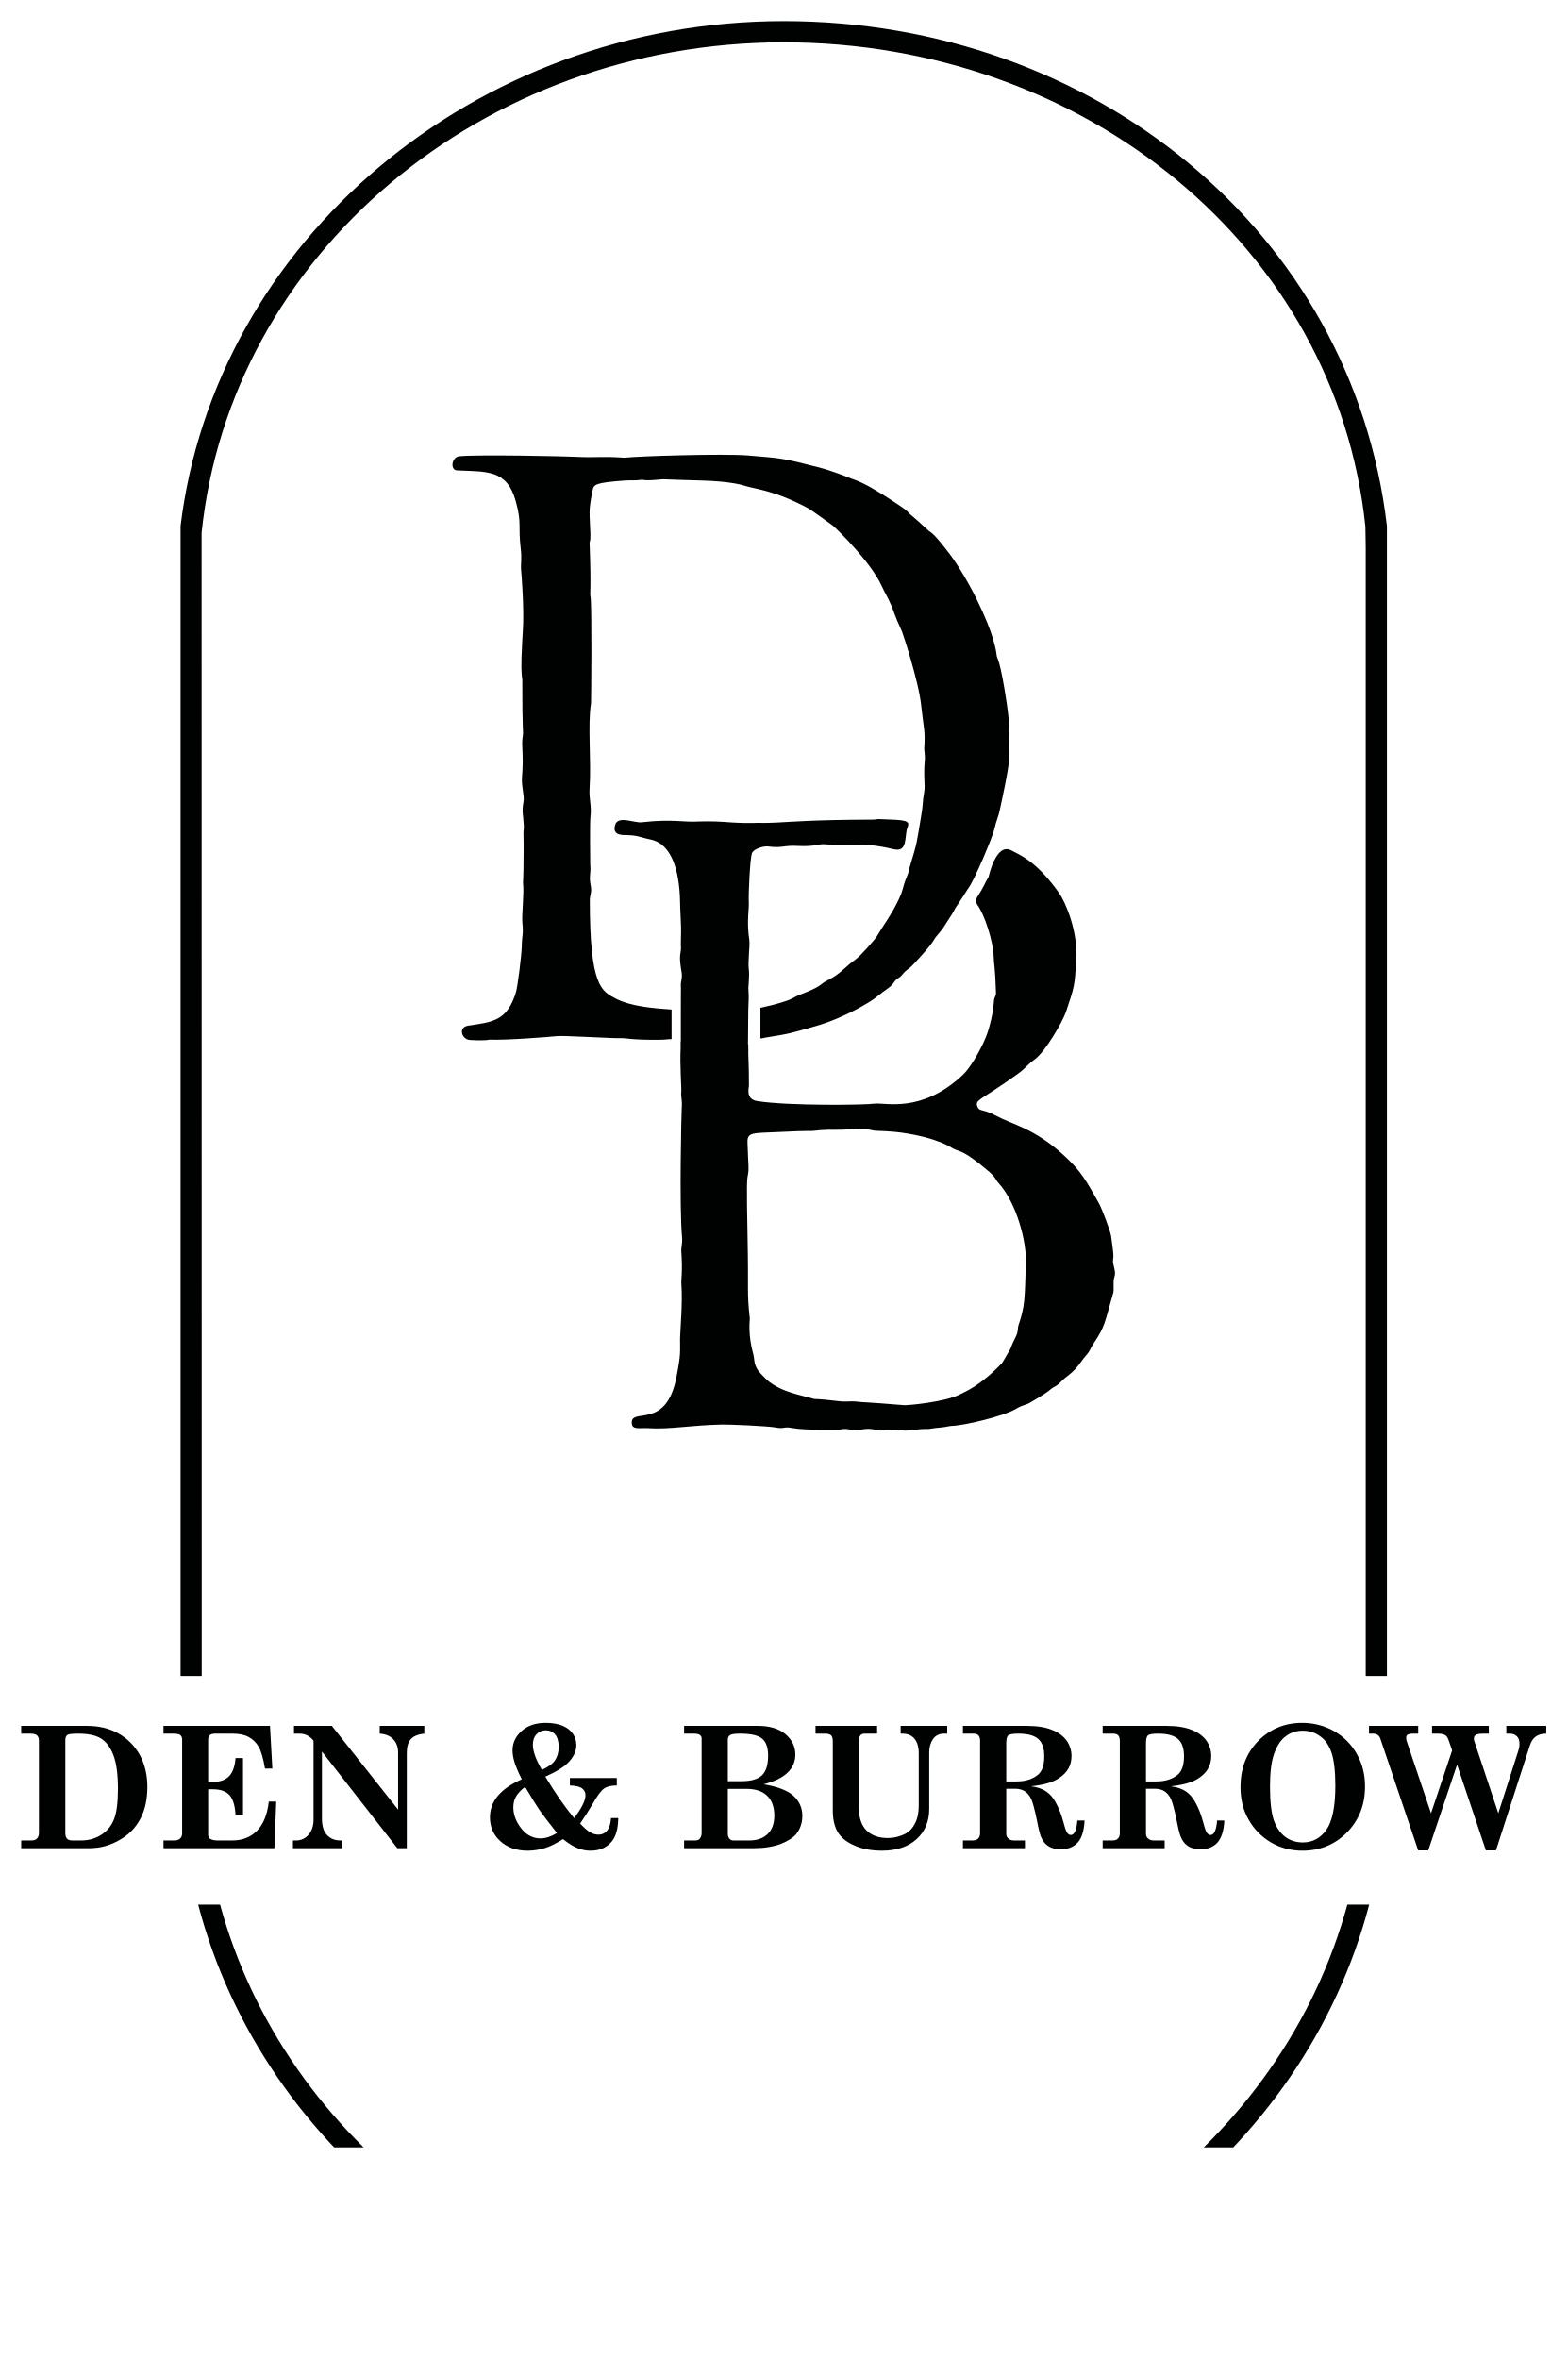
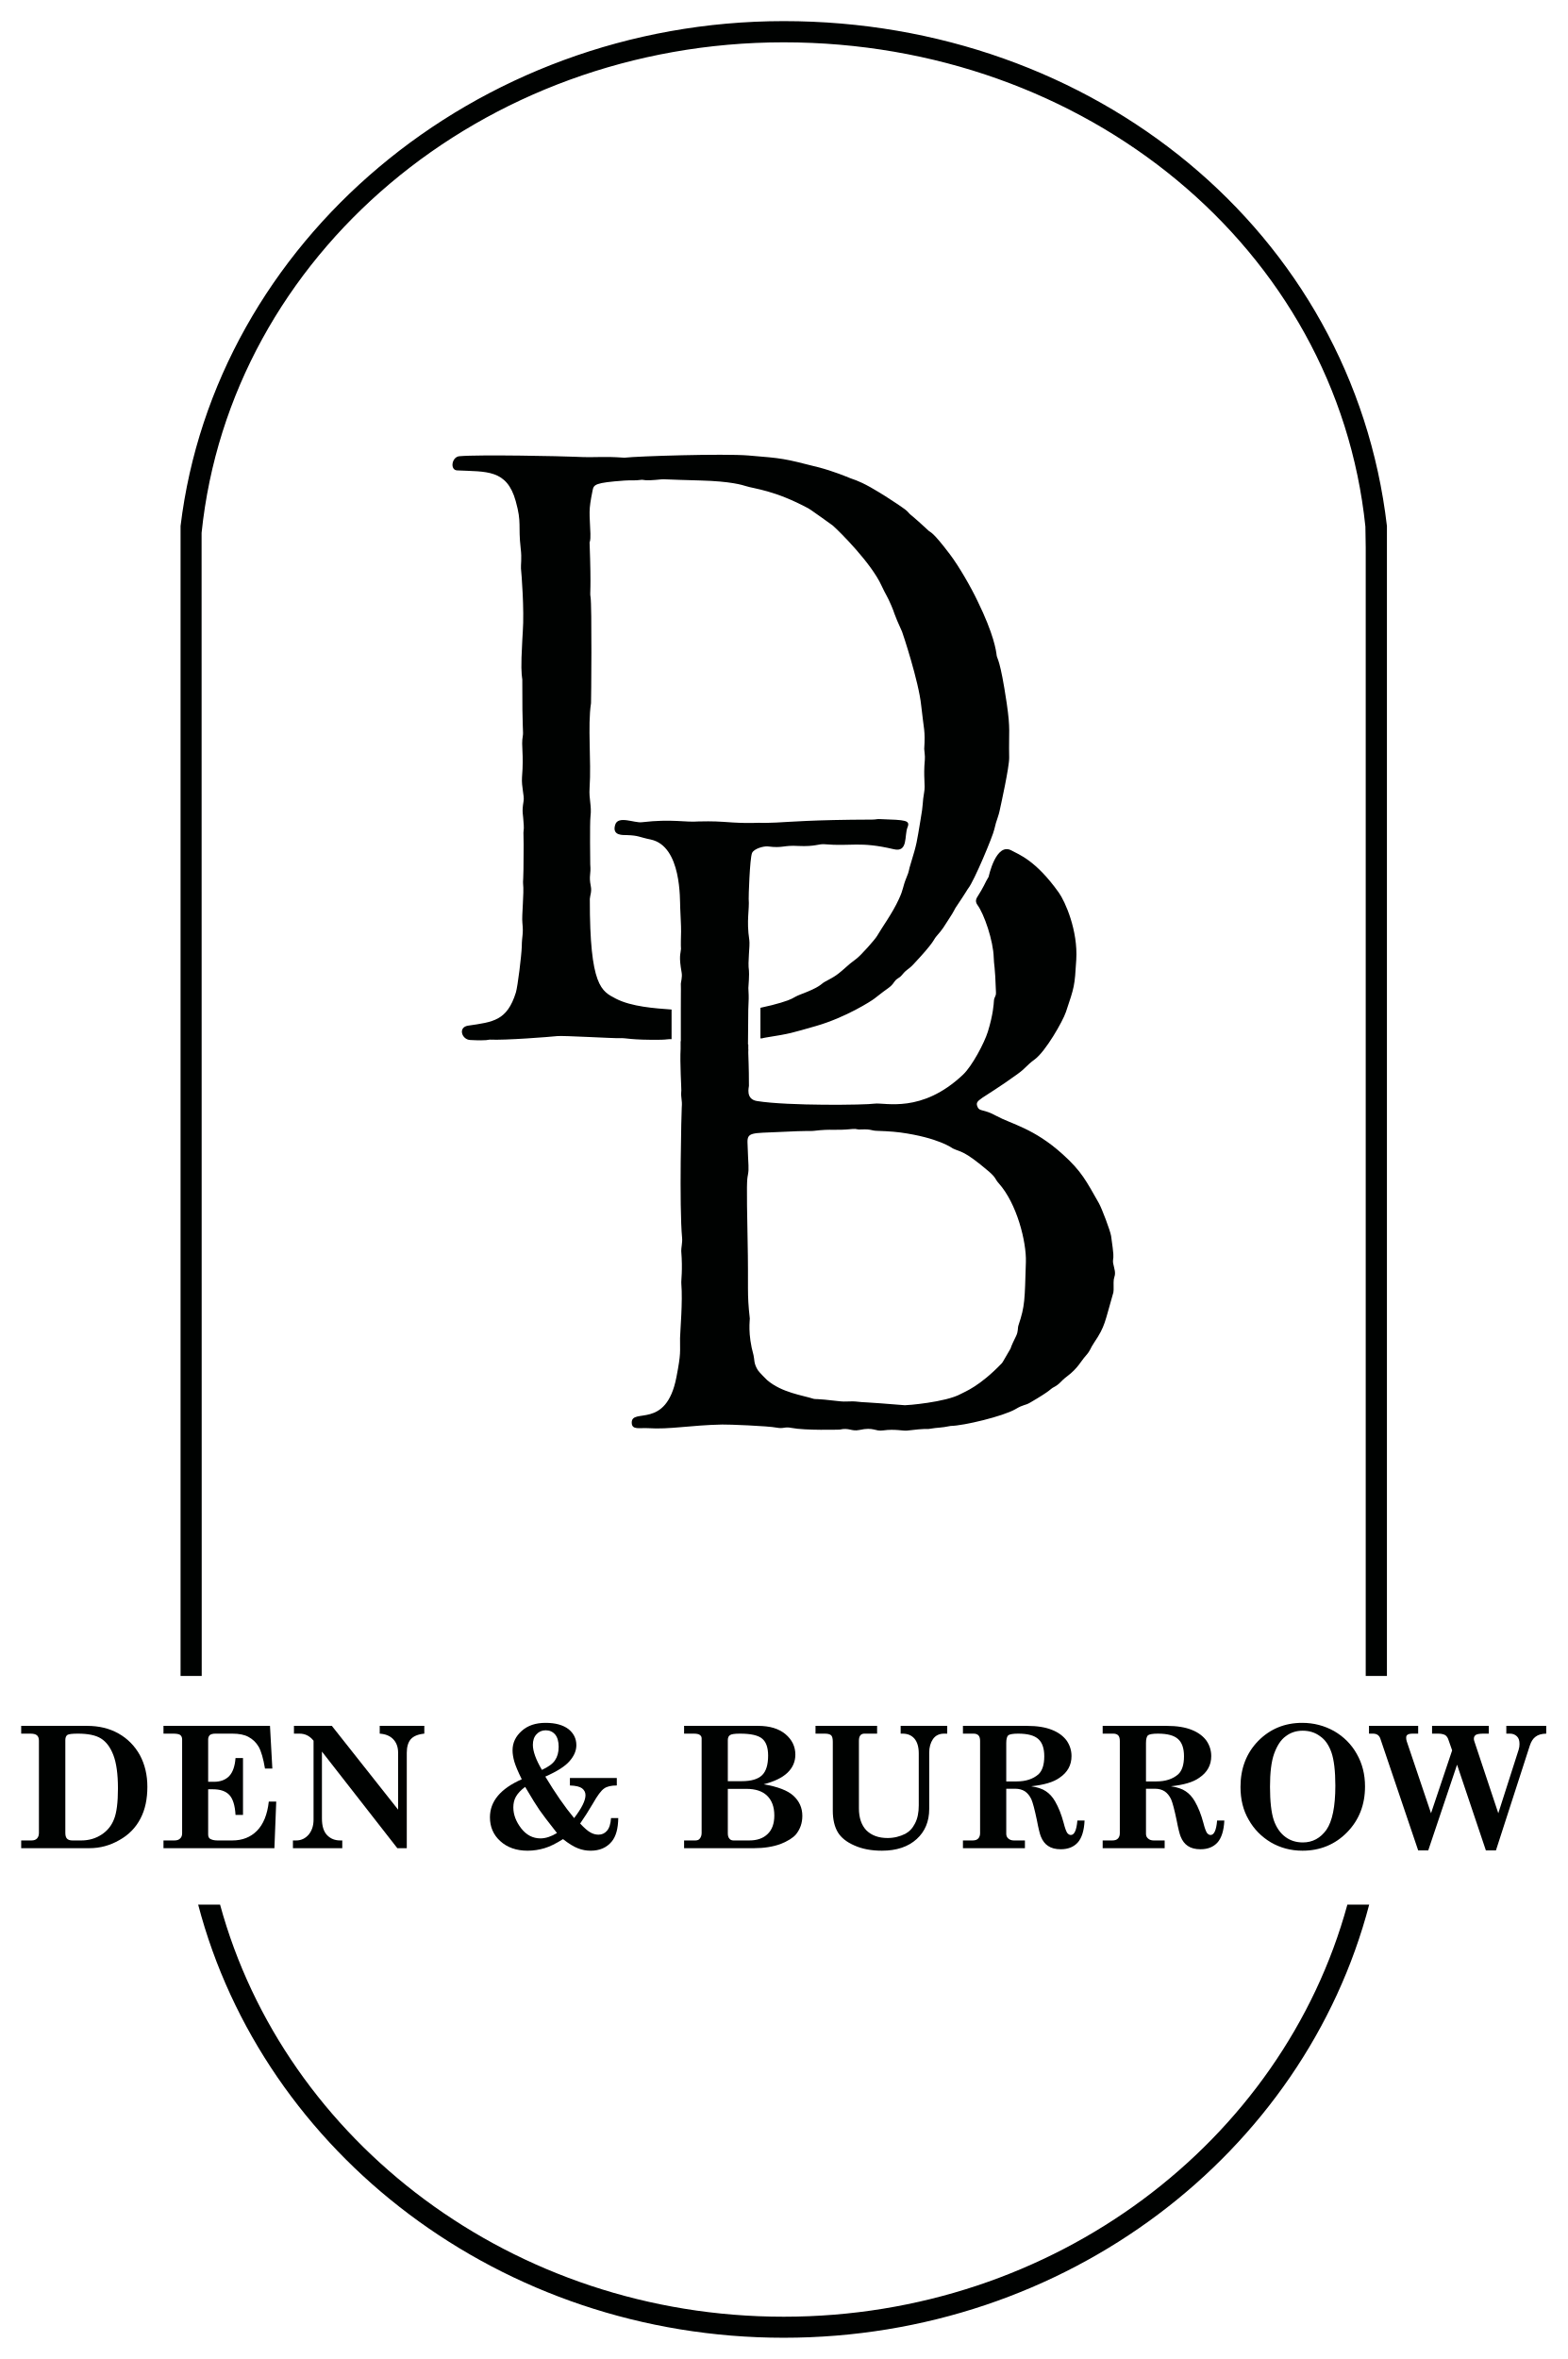
<svg xmlns="http://www.w3.org/2000/svg" width="148.14pt" height="222.93pt" viewBox="327.45 208.57 148.14 222.93">
  <defs>
    <clipPath id="clip-0">
-       <path clip-rule="nonzero" d="M 344 210 L 459 210 L 459 411.5 L 344 411.5 Z M 344 210 " />
+       <path clip-rule="nonzero" d="M 327.45 208.57 L 475.59 208.57 L 475.59 431.5 L 327.45 431.5 Z M 327.45 208.57 " />
    </clipPath>
  </defs>
  <g clip-path="url(#clip-0)">
    <path fill-rule="evenodd" fill="rgb(0%, 0.783%, 0.392%)" fill-opacity="1" d="M 344.516 366.949 L 344.516 258.281 C 347.77 231.453 372.273 210.566 401.523 210.566 C 430.781 210.566 455.281 230.426 458.539 258.281 C 458.539 258.281 458.539 366.949 458.539 366.949 L 456.535 366.949 L 456.535 260.293 L 456.504 258.336 C 453.781 232.047 430.051 212.57 401.523 212.57 C 373 212.57 349.227 232.648 346.504 258.926 L 346.516 366.949 Z M 456.863 388.559 C 450.715 412.047 428.266 429.492 401.523 429.492 C 374.785 429.492 352.336 412.047 346.18 388.559 L 348.25 388.559 C 354.363 410.945 375.918 427.504 401.523 427.504 C 427.129 427.504 448.684 410.945 454.801 388.559 Z M 456.863 388.559 " />
  </g>
  <path fill-rule="evenodd" fill="rgb(0%, 0.783%, 0.392%)" fill-opacity="1" d="M 390.926 306.77 C 390.625 306.754 390.453 306.816 389.957 306.828 C 386.973 306.867 386.648 306.641 386.059 306.68 C 385.426 306.703 380.629 306.418 380.109 306.484 C 379.406 306.559 375.219 306.891 373.734 306.816 C 373.586 306.809 373.602 306.941 371.891 306.852 C 371.094 306.816 370.711 305.645 371.695 305.496 C 374.059 305.148 375.379 305.039 376.211 302.359 C 376.383 301.789 376.742 298.859 376.766 298.039 C 376.781 296.906 376.938 296.914 376.824 295.773 C 376.75 295.102 376.996 292.953 376.891 292.078 C 376.863 291.844 376.938 291.844 376.938 289.203 C 376.938 288.379 376.953 288.387 376.93 287.562 C 376.898 287.051 376.988 287.051 376.953 286.535 C 376.898 285.395 376.75 285.395 376.938 284.27 C 377.027 283.773 376.727 282.957 376.789 282.02 C 376.977 279.703 376.691 279.133 376.863 278.121 C 376.938 277.699 376.801 277.699 376.816 272.773 C 376.816 272.699 376.691 272.254 376.742 270.711 C 376.789 269.367 376.855 268.453 376.863 268.258 C 377.012 266.18 376.742 262.762 376.691 262.297 C 376.668 261.941 376.781 261.328 376.668 260.434 C 376.406 258.148 376.781 258.035 376.195 255.926 C 375.355 252.898 373.426 253.16 370.652 253.023 C 369.961 252.988 370.141 251.758 370.863 251.684 C 372.762 251.512 380.738 251.684 381.754 251.734 C 384.113 251.848 384.109 251.66 386.469 251.824 C 387.707 251.676 395.824 251.426 398.176 251.613 C 401.5 251.887 401.5 251.891 404.734 252.711 C 406.219 253.086 407.551 253.656 407.801 253.754 C 407.988 253.844 408.52 253.941 409.719 254.613 C 410.449 255.043 410.441 255.027 411.145 255.469 C 413.184 256.781 413.148 256.82 413.418 257.121 C 413.559 257.27 413.598 257.219 415.262 258.762 C 415.426 258.898 415.609 258.816 417.203 260.914 C 418.113 262.109 419.254 264.125 419.828 265.332 C 421.406 268.551 421.602 270.074 421.652 270.508 C 421.699 270.867 421.977 270.809 422.605 275.039 C 422.973 277.586 422.785 277.602 422.836 280.16 C 422.852 281.051 422.035 284.703 421.996 284.887 C 421.789 285.941 421.66 285.906 421.426 286.953 C 421.301 287.57 419.523 291.828 418.969 292.52 C 418.855 292.664 418.891 292.684 417.754 294.379 C 417.699 294.453 417.602 294.719 417.203 295.316 C 416.598 296.238 416.648 296.262 415.93 297.086 C 415.645 297.426 415.809 297.539 413.793 299.691 C 413.297 300.223 413.199 300.109 412.727 300.68 C 412.406 301.078 412.285 300.941 411.984 301.348 C 411.586 301.934 411.488 301.82 410.078 302.953 C 409.816 303.156 407.41 304.715 404.574 305.531 C 402.219 306.199 402.234 306.238 399.82 306.621 C 399.324 306.703 399.684 306.695 399.324 306.703 L 399.324 303.809 C 400.887 303.484 401.973 303.117 402.281 302.953 C 402.691 302.742 402.676 302.719 403.113 302.547 C 405.031 301.828 405.016 301.574 405.391 301.363 C 406.48 300.777 406.488 300.793 407.793 299.637 C 408.086 299.406 408.086 299.422 408.387 299.18 C 408.828 298.852 410.156 297.352 410.344 297.027 C 410.801 296.227 411.789 294.898 412.406 293.547 C 412.879 292.535 412.727 292.477 413.148 291.449 C 413.41 290.84 413.32 290.824 413.523 290.211 C 414.137 288.207 414.094 288.191 414.445 286.121 C 414.746 284.457 414.617 284.441 414.797 283.453 C 414.934 282.727 414.707 282.043 414.863 280.371 C 414.902 280.012 414.797 279.434 414.805 279.344 C 414.918 277.551 414.766 277.566 414.52 275.246 C 414.289 272.961 412.766 268.391 412.711 268.266 C 411.887 266.473 411.984 266.434 411.699 265.805 C 411.281 264.828 411.219 264.875 410.77 263.914 C 409.816 261.809 406.848 258.836 406.156 258.23 C 406.059 258.148 404.078 256.738 403.879 256.625 C 400.66 254.891 398.746 254.766 397.969 254.512 C 397.629 254.406 396.527 254.051 393.656 253.977 C 390.258 253.887 390.258 253.844 389.957 253.871 C 388.262 254.051 388.262 253.887 388.113 253.91 C 387.297 254.016 387.297 253.926 386.469 253.984 C 383.672 254.188 383.574 254.359 383.461 254.914 C 383.051 256.934 383.184 256.949 383.254 259.004 C 383.273 259.766 383.176 259.766 383.176 259.828 C 383.352 264.547 383.184 264.547 383.262 264.949 C 383.41 265.723 383.328 274.887 383.312 275.016 C 382.977 277.211 383.352 280.422 383.176 283.047 C 383.102 284.082 383.387 284.711 383.262 285.719 C 383.184 286.363 383.238 290.137 383.238 290.234 C 383.328 291.273 383.086 291.273 383.289 292.301 C 383.402 292.844 383.215 293.195 383.199 293.523 C 383.184 301.844 384.324 302.238 385.66 302.945 C 387.137 303.711 389.371 303.859 390.926 303.973 Z M 391.801 303.844 C 391.789 303.027 391.824 302.148 391.801 301.535 C 391.801 301.406 391.953 300.906 391.879 300.492 C 391.594 298.871 391.781 298.762 391.816 298.242 C 391.816 298.113 391.781 298.113 391.824 296.609 C 391.84 296.211 391.742 294.531 391.742 294.344 C 391.703 293.66 391.898 288.531 388.953 287.906 C 387.82 287.676 387.844 287.523 386.68 287.488 C 386.379 287.473 385.27 287.586 385.594 286.52 C 385.863 285.605 387.406 286.363 388.113 286.273 C 390.969 285.941 392.238 286.301 393.461 286.199 C 393.879 286.176 394.969 286.191 395.102 286.199 C 395.875 286.211 397.285 286.406 399.203 286.324 C 399.34 286.324 399.34 286.363 400.848 286.301 C 401.973 286.25 404.273 286.039 409.887 286.023 C 410.305 286.023 410.289 285.949 410.711 285.98 C 413.035 286.062 413.508 286.078 413.223 286.762 C 412.914 287.539 413.297 289.145 411.934 288.824 C 408.691 288.059 407.926 288.574 405.379 288.352 C 404.824 288.305 404.5 288.59 402.918 288.516 C 401.469 288.426 401.477 288.746 400.031 288.559 C 399.648 288.516 398.711 288.762 398.531 289.184 C 398.312 289.715 398.199 293.426 398.215 293.512 C 398.297 294.574 397.988 295.504 398.273 297.41 C 398.352 297.973 398.109 299.465 398.238 300.281 C 398.281 300.566 398.199 301.82 398.184 301.941 C 398.176 302.051 398.223 302.457 398.215 302.945 L 398.176 303.996 L 398.148 307.273 L 398.176 307.273 L 398.176 307.723 L 398.184 307.723 C 398.176 307.797 398.176 307.879 398.176 307.969 L 398.176 308.082 C 398.184 308.586 398.238 309.359 398.238 311.188 C 398.238 311.301 397.898 312.449 399.004 312.621 C 401.926 313.094 409.316 312.996 410.102 312.867 C 411.094 312.734 414.559 313.836 418.48 310.121 C 419.336 309.305 420.488 307.137 420.82 306.066 C 421.328 304.43 421.375 303.418 421.391 303.176 C 421.414 302.742 421.602 302.781 421.586 302.352 C 421.504 299.766 421.391 299.789 421.375 299.066 C 421.336 297.484 420.477 294.949 419.828 294.078 C 419.539 293.676 419.809 293.375 419.867 293.262 C 420.324 292.559 420.672 291.816 420.672 291.816 L 420.895 291.426 C 420.895 291.426 421.586 288.117 423.07 288.949 C 423.754 289.332 425.336 289.852 427.523 292.918 C 428.125 293.758 429.348 296.512 429.176 299.27 C 429.023 301.805 429.004 301.805 428.199 304.203 C 427.898 305.098 426.281 307.918 425.262 308.676 C 424.383 309.32 424.496 309.441 423.602 310.086 C 420.113 312.605 419.539 312.461 419.852 313.191 C 420.055 313.633 420.398 313.348 421.621 314.023 C 423.062 314.809 425.164 315.184 427.887 317.645 C 429.684 319.258 430.129 320.195 431.305 322.258 C 431.598 322.766 432.391 324.883 432.469 325.371 C 432.738 327.262 432.699 327.262 432.656 327.621 C 432.586 328.039 432.902 328.551 432.828 329.051 C 432.797 329.195 432.754 329.336 432.723 329.473 C 432.676 329.773 432.738 330.5 432.684 330.703 C 431.859 333.547 431.922 333.883 430.871 335.441 C 430.449 336.059 430.57 336.133 430.066 336.703 C 429.617 337.199 429.324 337.879 428.32 338.629 C 427.602 339.164 427.727 339.312 426.934 339.727 C 426.746 339.824 426.836 339.941 424.84 341.105 C 424.301 341.426 424.238 341.254 423.422 341.742 C 422.266 342.41 418.531 343.309 417.309 343.324 C 416.266 343.535 416.254 343.438 415.227 343.609 C 415.066 343.633 415.066 343.535 413.164 343.766 C 412.816 343.805 412.023 343.594 410.934 343.746 C 410.117 343.863 410.066 343.398 408.672 343.707 C 407.906 343.863 407.727 343.461 406.809 343.672 C 406.773 343.672 403.57 343.766 402.273 343.512 C 401.566 343.371 401.551 343.617 400.848 343.484 C 400.051 343.324 396.281 343.176 395.711 343.191 C 392.738 343.25 390.723 343.672 388.719 343.535 C 387.887 343.484 387.176 343.73 387.16 343.023 C 387.137 341.555 390.414 343.746 391.383 338.719 C 391.84 336.371 391.711 336.371 391.727 335.023 C 391.742 334.316 391.988 331.559 391.848 329.887 C 391.816 329.547 391.988 328.648 391.84 326.801 C 391.824 326.539 391.961 325.969 391.922 325.578 C 391.637 322.535 391.863 313.535 391.887 313.25 C 391.953 312.426 391.781 312.426 391.848 311.609 C 391.863 311.516 391.703 308.945 391.781 307.691 C 391.781 307.707 391.781 307.723 391.781 307.723 L 391.781 307.691 C 391.781 307.648 391.781 307.633 391.781 307.633 L 391.781 307.004 C 391.789 306.98 391.801 306.949 391.801 306.926 L 391.801 303.859 C 391.801 303.859 391.801 303.844 391.801 303.844 Z M 399.953 338.988 C 401.344 340.184 403.336 340.43 404.352 340.762 C 404.523 340.812 404.539 340.723 406.602 340.969 C 407.621 341.098 407.621 340.926 408.648 341.047 C 408.992 341.098 408.992 341.039 412.977 341.367 C 413.074 341.383 416.824 341.098 418.27 340.297 C 418.652 340.086 420.039 339.59 422.133 337.406 C 422.223 337.309 422.207 337.309 422.965 336.012 C 423.012 335.906 422.965 335.887 423.484 334.836 C 423.715 334.363 423.617 334.109 423.715 333.809 C 424.336 331.961 424.301 331.445 424.414 327.828 C 424.473 325.926 423.566 322.309 421.848 320.391 C 421.488 320 421.621 319.887 420.918 319.281 C 418.48 317.211 418.309 317.488 417.504 317.098 C 417.484 317.09 416.176 316.086 412.539 315.59 C 411.715 315.477 410.484 315.441 410.305 315.434 C 409.781 315.418 409.809 315.262 408.863 315.305 C 408.43 315.344 408.461 315.223 408.039 315.262 C 406.18 315.441 406.18 315.223 404.336 315.441 C 404.078 315.477 404.078 315.395 401.059 315.547 C 398.566 315.664 398.074 315.551 398.102 316.535 C 398.176 318.898 398.262 318.898 398.141 319.602 C 398.051 320.066 398.004 320.316 398.109 325.578 C 398.215 330.629 398.035 330.629 398.32 333.176 C 398.336 333.312 398.102 334.609 398.672 336.641 C 398.777 337.062 398.672 337.391 399.078 338.051 C 399.227 338.277 399.879 338.914 399.953 338.988 Z M 399.953 338.988 " />
  <path fill-rule="nonzero" fill="rgb(0%, 0.783%, 0.392%)" fill-opacity="1" d="M 329.453 371.668 L 335.68 371.668 C 336.805 371.668 337.797 371.906 338.648 372.387 C 339.504 372.867 340.18 373.551 340.668 374.426 C 341.148 375.32 341.379 376.324 341.379 377.422 C 341.379 378.574 341.172 379.578 340.727 380.426 C 340.285 381.281 339.625 381.965 338.734 382.461 C 337.855 382.969 336.918 383.227 335.898 383.227 L 329.453 383.227 L 329.453 382.496 L 330.422 382.496 C 330.656 382.496 330.828 382.438 330.949 382.309 C 331.074 382.176 331.129 382.004 331.129 381.77 L 331.129 373.07 C 331.129 372.828 331.059 372.656 330.941 372.559 C 330.812 372.449 330.602 372.402 330.309 372.402 L 329.453 372.402 Z M 335.133 382.496 C 335.852 382.496 336.484 382.309 337.039 381.949 C 337.586 381.598 337.988 381.109 338.23 380.48 C 338.477 379.863 338.598 378.898 338.598 377.586 C 338.598 376.211 338.449 375.164 338.164 374.426 C 337.879 373.684 337.488 373.168 336.992 372.859 C 336.496 372.547 335.762 372.402 334.809 372.402 C 334.277 372.402 333.953 372.441 333.82 372.523 C 333.684 372.621 333.625 372.785 333.625 373.016 L 333.625 381.77 C 333.625 382.023 333.672 382.211 333.781 382.324 C 333.887 382.438 334.059 382.496 334.293 382.496 Z M 335.133 382.496 " />
  <path fill-rule="nonzero" fill="rgb(0%, 0.783%, 0.392%)" fill-opacity="1" d="M 342.902 371.668 L 352.969 371.668 L 353.191 375.703 L 352.496 375.703 C 352.336 374.75 352.137 374.066 351.902 373.648 C 351.656 373.227 351.332 372.922 350.934 372.711 C 350.551 372.5 350.035 372.402 349.406 372.402 L 347.816 372.402 C 347.566 372.402 347.395 372.449 347.281 372.539 C 347.184 372.637 347.125 372.77 347.125 372.941 L 347.125 376.953 L 347.672 376.953 C 348.289 376.953 348.766 376.766 349.105 376.422 C 349.449 376.062 349.652 375.492 349.711 374.711 L 350.418 374.711 L 350.418 380.082 L 349.711 380.082 C 349.66 379.191 349.465 378.559 349.129 378.199 C 348.781 377.832 348.266 377.66 347.566 377.66 L 347.125 377.66 L 347.125 381.926 C 347.125 382.113 347.184 382.25 347.281 382.324 C 347.461 382.438 347.695 382.496 348.004 382.496 L 349.406 382.496 C 350.359 382.496 351.137 382.191 351.738 381.582 C 352.336 380.977 352.719 380.059 352.855 378.824 L 353.559 378.824 L 353.387 383.227 L 342.902 383.227 L 342.902 382.496 L 343.945 382.496 C 344.172 382.496 344.352 382.438 344.477 382.309 C 344.598 382.199 344.664 382.039 344.664 381.828 L 344.664 372.941 C 344.664 372.754 344.598 372.621 344.477 372.523 C 344.352 372.441 344.133 372.402 343.809 372.402 L 342.902 372.402 Z M 342.902 371.668 " />
  <path fill-rule="nonzero" fill="rgb(0%, 0.783%, 0.392%)" fill-opacity="1" d="M 355.234 371.668 L 358.816 371.668 L 365.078 379.586 L 365.078 374.203 C 365.078 373.676 364.922 373.25 364.621 372.934 C 364.316 372.613 363.895 372.441 363.34 372.402 L 363.34 371.668 L 367.555 371.668 L 367.555 372.402 C 366.961 372.461 366.543 372.637 366.281 372.922 C 366.031 373.211 365.898 373.641 365.898 374.203 L 365.898 383.227 L 365.004 383.227 L 357.879 374.098 L 357.879 380.422 C 357.879 381.133 358.039 381.664 358.375 382.004 C 358.703 382.34 359.117 382.496 359.613 382.496 L 359.801 382.496 L 359.801 383.227 L 355.137 383.227 L 355.137 382.496 L 355.449 382.496 C 355.914 382.496 356.305 382.309 356.621 381.949 C 356.926 381.582 357.086 381.109 357.086 380.539 L 357.086 373.07 C 356.727 372.621 356.297 372.402 355.75 372.402 L 355.234 372.402 Z M 355.234 371.668 " />
  <path fill-rule="nonzero" fill="rgb(0%, 0.783%, 0.392%)" fill-opacity="1" d="M 378.992 376.461 C 379.922 378.004 380.824 379.316 381.715 380.383 C 382.426 379.453 382.789 378.734 382.789 378.215 C 382.789 377.953 382.676 377.734 382.465 377.57 C 382.254 377.414 381.871 377.316 381.316 377.301 L 381.316 376.594 L 385.75 376.594 L 385.75 377.301 C 385.219 377.301 384.82 377.391 384.551 377.586 C 384.273 377.773 383.914 378.254 383.484 379.016 C 383.086 379.699 382.676 380.328 382.285 380.898 C 382.691 381.336 383.027 381.621 383.281 381.754 C 383.531 381.891 383.777 381.949 384.016 381.949 C 384.34 381.949 384.609 381.828 384.82 381.582 C 385.047 381.32 385.164 380.922 385.203 380.383 L 385.887 380.383 C 385.871 381.371 385.676 382.113 385.262 382.609 C 384.781 383.18 384.129 383.465 383.273 383.465 C 382.863 383.465 382.457 383.391 382.074 383.238 C 381.684 383.09 381.219 382.805 380.664 382.371 C 379.988 382.797 379.414 383.082 378.918 383.227 C 378.422 383.375 377.891 383.465 377.32 383.465 C 376.238 383.465 375.379 383.148 374.734 382.559 C 374.078 381.965 373.758 381.207 373.758 380.309 C 373.758 378.801 374.754 377.602 376.766 376.715 C 376.406 375.988 376.18 375.441 376.066 375.059 C 375.961 374.691 375.895 374.328 375.895 373.984 C 375.895 373.25 376.195 372.648 376.766 372.141 C 377.336 371.629 378.086 371.383 379.016 371.383 C 379.953 371.383 380.672 371.586 381.184 371.977 C 381.676 372.371 381.926 372.883 381.926 373.488 C 381.926 374.008 381.715 374.504 381.297 374.984 C 380.883 375.477 380.117 375.965 378.992 376.461 Z M 378.672 375.828 C 379.262 375.551 379.684 375.262 379.906 374.922 C 380.133 374.594 380.254 374.172 380.254 373.648 C 380.254 373.145 380.141 372.746 379.922 372.484 C 379.699 372.223 379.398 372.086 379.031 372.086 C 378.672 372.086 378.387 372.215 378.16 372.461 C 377.926 372.711 377.816 373.039 377.816 373.461 C 377.816 374.066 378.102 374.863 378.672 375.828 Z M 377.086 377.434 C 376.668 377.742 376.383 378.059 376.211 378.363 C 376.047 378.656 375.969 378.996 375.969 379.371 C 375.969 380.059 376.219 380.711 376.711 381.352 C 377.207 381.988 377.816 382.301 378.535 382.301 C 379.031 382.301 379.562 382.121 380.094 381.793 C 379.238 380.711 378.691 379.984 378.445 379.625 C 378.191 379.266 377.738 378.539 377.086 377.434 Z M 377.086 377.434 " />
  <path fill-rule="nonzero" fill="rgb(0%, 0.783%, 0.392%)" fill-opacity="1" d="M 392.109 371.668 L 399.113 371.668 C 400.203 371.668 401.059 371.93 401.688 372.449 C 402.301 372.965 402.625 373.609 402.625 374.383 C 402.625 375.059 402.371 375.629 401.875 376.102 C 401.379 376.574 400.637 376.926 399.633 377.188 C 400.961 377.414 401.898 377.773 402.445 378.273 C 403 378.785 403.285 379.414 403.285 380.172 C 403.285 380.855 403.082 381.418 402.691 381.914 C 402.406 382.25 401.914 382.559 401.215 382.836 C 400.512 383.09 399.684 383.227 398.734 383.227 L 392.109 383.227 L 392.109 382.496 L 393.176 382.496 C 393.348 382.496 393.496 382.445 393.578 382.34 C 393.707 382.191 393.766 382.004 393.766 381.793 L 393.766 372.844 C 393.766 372.711 393.715 372.613 393.594 372.523 C 393.484 372.441 393.289 372.402 393.004 372.402 L 392.109 372.402 Z M 396.242 376.895 L 397.555 376.895 C 398.449 376.895 399.086 376.707 399.477 376.332 C 399.859 375.965 400.051 375.344 400.051 374.48 C 400.051 373.723 399.863 373.191 399.496 372.883 C 399.121 372.559 398.418 372.402 397.391 372.402 C 396.895 372.402 396.574 372.449 396.453 372.539 C 396.316 372.621 396.242 372.785 396.242 373.016 Z M 396.242 377.621 L 396.242 381.828 C 396.242 382.039 396.289 382.211 396.391 382.324 C 396.477 382.438 396.609 382.496 396.773 382.496 L 398.266 382.496 C 399.004 382.496 399.578 382.301 400 381.891 C 400.426 381.492 400.637 380.898 400.637 380.137 C 400.637 379.316 400.398 378.695 399.953 378.266 C 399.504 377.832 398.852 377.621 397.996 377.621 Z M 396.242 377.621 " />
  <path fill-rule="nonzero" fill="rgb(0%, 0.783%, 0.392%)" fill-opacity="1" d="M 404.531 371.668 L 410.352 371.668 L 410.352 372.402 L 409.156 372.402 C 409 372.402 408.863 372.449 408.773 372.559 C 408.676 372.672 408.633 372.844 408.633 373.078 L 408.633 379.469 C 408.633 380.367 408.879 381.066 409.344 381.547 C 409.832 382.023 410.5 382.266 411.34 382.266 C 411.953 382.266 412.516 382.121 413.02 381.867 C 413.395 381.664 413.703 381.352 413.934 380.887 C 414.176 380.426 414.289 379.863 414.289 379.184 L 414.289 374.27 C 414.289 373.648 414.145 373.184 413.875 372.867 C 413.59 372.547 413.223 372.402 412.75 372.402 L 412.578 372.402 L 412.578 371.668 L 416.98 371.668 L 416.98 372.402 L 416.688 372.402 C 416.23 372.402 415.871 372.574 415.629 372.922 C 415.398 373.266 415.277 373.684 415.277 374.203 L 415.277 379.512 C 415.277 380.703 414.879 381.656 414.086 382.371 C 413.297 383.09 412.195 383.465 410.809 383.465 C 409.801 383.465 408.941 383.301 408.203 382.969 C 407.461 382.648 406.945 382.227 406.637 381.719 C 406.328 381.199 406.164 380.516 406.164 379.676 L 406.164 373.184 C 406.164 372.883 406.121 372.672 406.008 372.559 C 405.879 372.449 405.684 372.402 405.387 372.402 L 404.531 372.402 Z M 404.531 371.668 " />
  <path fill-rule="nonzero" fill="rgb(0%, 0.783%, 0.392%)" fill-opacity="1" d="M 418.465 371.668 L 424.504 371.668 C 425.484 371.668 426.273 371.797 426.895 372.051 C 427.512 372.297 427.969 372.648 428.281 373.078 C 428.574 373.512 428.727 373.992 428.727 374.523 C 428.727 375.371 428.359 376.062 427.586 376.578 C 427.008 376.992 426.129 377.246 424.914 377.375 C 425.523 377.473 425.988 377.621 426.309 377.848 C 426.633 378.059 426.934 378.379 427.18 378.809 C 427.504 379.371 427.773 380.047 427.984 380.84 C 428.109 381.336 428.23 381.656 428.328 381.793 C 428.434 381.914 428.539 381.98 428.664 381.98 C 428.996 381.98 429.203 381.531 429.281 380.613 L 429.961 380.613 C 429.918 381.582 429.691 382.273 429.316 382.691 C 428.934 383.113 428.402 383.328 427.711 383.328 C 427.219 383.328 426.82 383.227 426.512 383.016 C 426.211 382.82 425.988 382.52 425.828 382.121 C 425.738 381.906 425.605 381.379 425.449 380.555 C 425.246 379.586 425.074 378.934 424.93 378.598 C 424.766 378.266 424.57 378.02 424.324 377.855 C 424.082 377.699 423.773 377.609 423.414 377.609 L 422.559 377.609 L 422.559 381.875 C 422.559 382.062 422.629 382.199 422.738 382.301 C 422.883 382.438 423.07 382.496 423.281 382.496 L 424.324 382.496 L 424.324 383.227 L 418.465 383.227 L 418.465 382.496 L 419.379 382.496 C 419.621 382.496 419.793 382.438 419.914 382.309 C 420.023 382.191 420.086 382.023 420.086 381.809 L 420.086 373.094 C 420.086 372.859 420.039 372.672 419.926 372.559 C 419.816 372.449 419.656 372.402 419.453 372.402 L 418.465 372.402 Z M 422.559 376.918 L 423.543 376.918 C 424.406 376.918 425.086 376.691 425.598 376.25 C 425.965 375.914 426.152 375.344 426.152 374.539 C 426.152 373.797 425.965 373.25 425.598 372.922 C 425.223 372.574 424.594 372.402 423.676 372.402 C 423.184 372.402 422.883 372.461 422.746 372.559 C 422.629 372.672 422.559 372.906 422.559 373.281 Z M 422.559 376.918 " />
  <path fill-rule="nonzero" fill="rgb(0%, 0.783%, 0.392%)" fill-opacity="1" d="M 431.672 371.668 L 437.711 371.668 C 438.691 371.668 439.48 371.797 440.102 372.051 C 440.719 372.297 441.176 372.648 441.488 373.078 C 441.781 373.512 441.934 373.992 441.934 374.523 C 441.934 375.371 441.566 376.062 440.793 376.578 C 440.215 376.992 439.336 377.246 438.121 377.375 C 438.73 377.473 439.195 377.621 439.516 377.848 C 439.84 378.059 440.141 378.379 440.387 378.809 C 440.711 379.371 440.98 380.047 441.191 380.84 C 441.316 381.336 441.438 381.656 441.535 381.793 C 441.641 381.914 441.746 381.98 441.871 381.98 C 442.203 381.98 442.414 381.531 442.488 380.613 L 443.172 380.613 C 443.125 381.582 442.898 382.273 442.523 382.691 C 442.141 383.113 441.609 383.328 440.922 383.328 C 440.426 383.328 440.027 383.227 439.719 383.016 C 439.422 382.82 439.195 382.52 439.039 382.121 C 438.949 381.906 438.812 381.379 438.656 380.555 C 438.453 379.586 438.281 378.934 438.137 378.598 C 437.973 378.266 437.777 378.02 437.531 377.855 C 437.289 377.699 436.984 377.609 436.621 377.609 L 435.766 377.609 L 435.766 381.875 C 435.766 382.062 435.836 382.199 435.949 382.301 C 436.09 382.438 436.277 382.496 436.488 382.496 L 437.531 382.496 L 437.531 383.227 L 431.672 383.227 L 431.672 382.496 L 432.586 382.496 C 432.828 382.496 433 382.438 433.121 382.309 C 433.234 382.191 433.293 382.023 433.293 381.809 L 433.293 373.094 C 433.293 372.859 433.246 372.672 433.137 372.559 C 433.023 372.449 432.863 372.402 432.664 372.402 L 431.672 372.402 Z M 435.766 376.918 L 436.75 376.918 C 437.613 376.918 438.297 376.691 438.805 376.25 C 439.172 375.914 439.359 375.344 439.359 374.539 C 439.359 373.797 439.172 373.25 438.805 372.922 C 438.43 372.574 437.801 372.402 436.887 372.402 C 436.391 372.402 436.09 372.461 435.953 372.559 C 435.836 372.672 435.766 372.906 435.766 373.281 Z M 435.766 376.918 " />
  <path fill-rule="nonzero" fill="rgb(0%, 0.783%, 0.392%)" fill-opacity="1" d="M 450.527 371.383 C 451.621 371.383 452.621 371.645 453.551 372.164 C 454.465 372.695 455.184 373.414 455.688 374.316 C 456.211 375.23 456.469 376.25 456.469 377.391 C 456.469 379.129 455.906 380.57 454.766 381.734 C 453.641 382.879 452.223 383.465 450.559 383.465 C 449.441 383.465 448.441 383.188 447.559 382.672 C 446.672 382.137 445.977 381.434 445.473 380.539 C 444.949 379.648 444.699 378.613 444.699 377.434 C 444.699 375.68 445.262 374.234 446.371 373.094 C 447.496 371.953 448.887 371.383 450.527 371.383 Z M 450.578 372.125 C 449.965 372.125 449.434 372.297 448.977 372.648 C 448.512 372.98 448.156 373.535 447.879 374.293 C 447.609 375.051 447.488 376.102 447.488 377.414 C 447.488 378.809 447.609 379.863 447.844 380.578 C 448.09 381.281 448.465 381.816 448.938 382.16 C 449.402 382.512 449.965 382.684 450.594 382.684 C 451.516 382.684 452.262 382.273 452.824 381.484 C 453.379 380.676 453.664 379.297 453.664 377.316 C 453.664 375.926 453.535 374.887 453.301 374.195 C 453.055 373.496 452.711 372.98 452.223 372.648 C 451.758 372.297 451.211 372.125 450.578 372.125 Z M 450.578 372.125 " />
  <path fill-rule="nonzero" fill="rgb(0%, 0.783%, 0.392%)" fill-opacity="1" d="M 456.844 371.668 L 461.492 371.668 L 461.492 372.402 L 461.051 372.402 C 460.781 372.402 460.594 372.426 460.496 372.5 C 460.391 372.559 460.359 372.656 460.359 372.785 C 460.359 372.883 460.367 372.98 460.406 373.109 L 462.707 379.926 L 464.703 373.984 L 464.352 372.98 C 464.289 372.77 464.176 372.637 464.059 372.547 C 463.887 372.449 463.66 372.402 463.375 372.402 L 462.805 372.402 L 462.805 371.668 L 468.168 371.668 L 468.168 372.402 L 467.672 372.402 C 467.312 372.402 467.066 372.441 466.938 372.523 C 466.816 372.613 466.758 372.719 466.758 372.883 C 466.758 372.957 466.766 373.031 466.797 373.109 L 469.066 379.926 L 470.988 373.926 C 471.047 373.738 471.07 373.566 471.07 373.391 C 471.07 373.07 471.004 372.824 470.824 372.656 C 470.648 372.484 470.434 372.402 470.156 372.402 L 469.824 372.402 L 469.824 371.668 L 473.598 371.668 L 473.598 372.402 C 473.176 372.41 472.84 372.5 472.594 372.688 C 472.344 372.867 472.172 373.152 472.051 373.512 L 468.844 383.434 L 467.891 383.434 L 465.168 375.336 L 462.445 383.434 L 461.492 383.434 L 457.953 372.98 C 457.891 372.754 457.797 372.613 457.668 372.523 C 457.547 372.441 457.398 372.402 457.211 372.402 L 456.844 372.402 Z M 456.844 371.668 " />
</svg>
